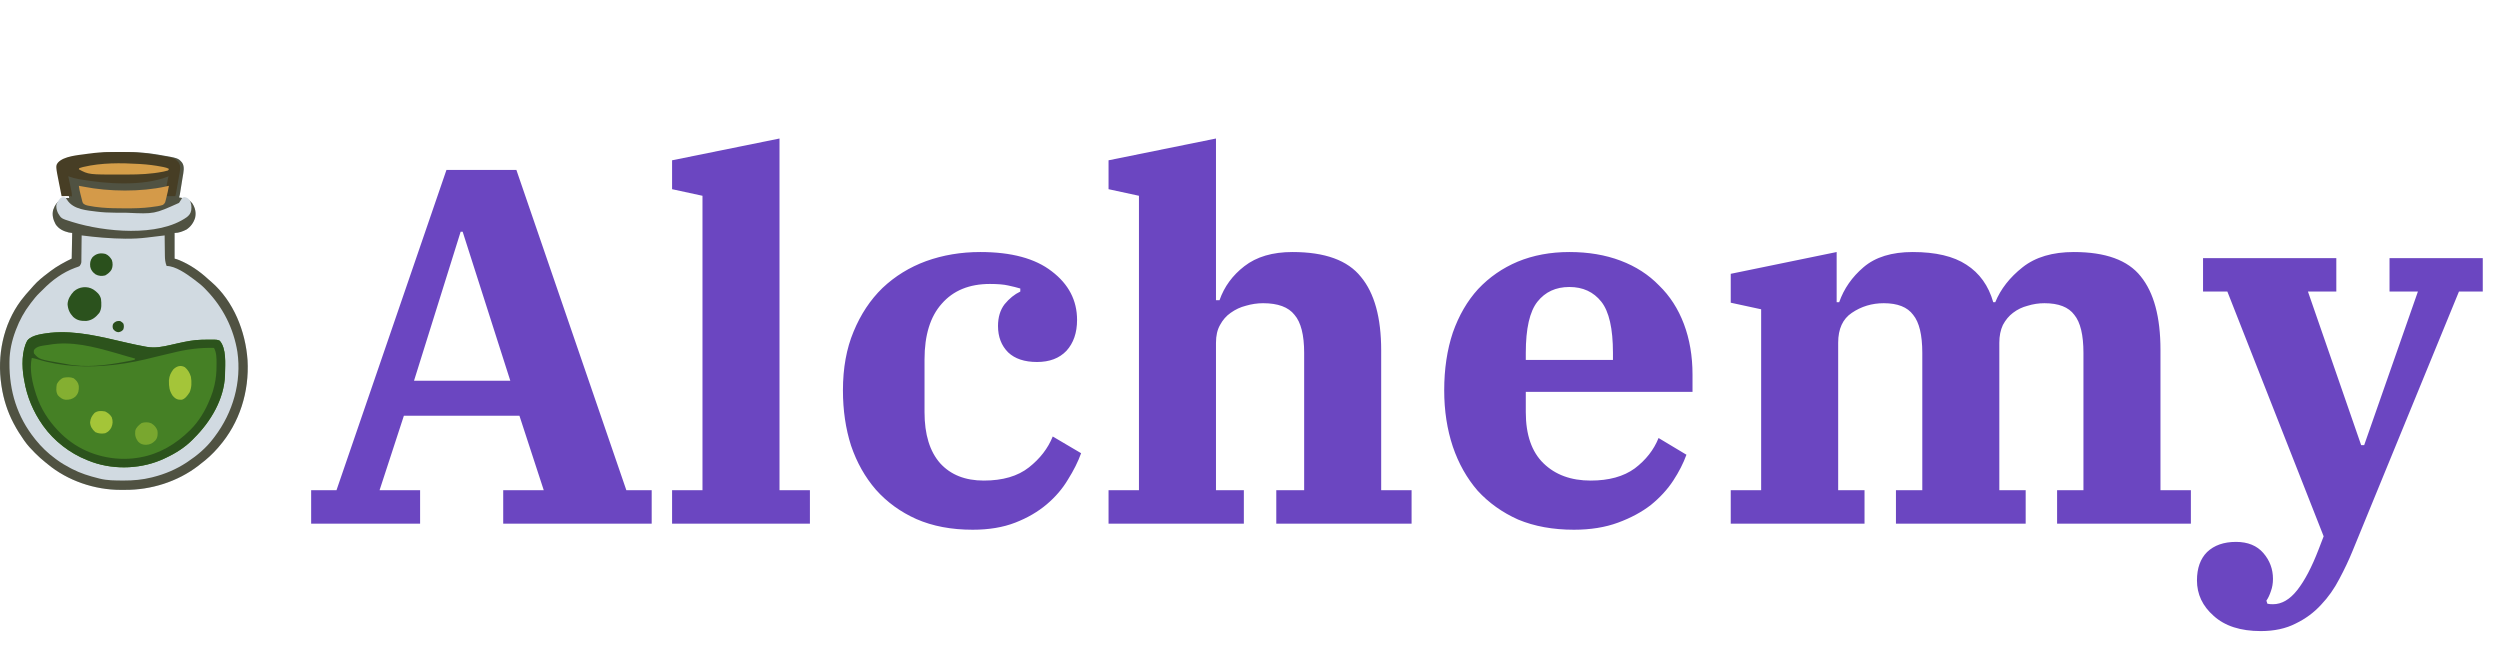
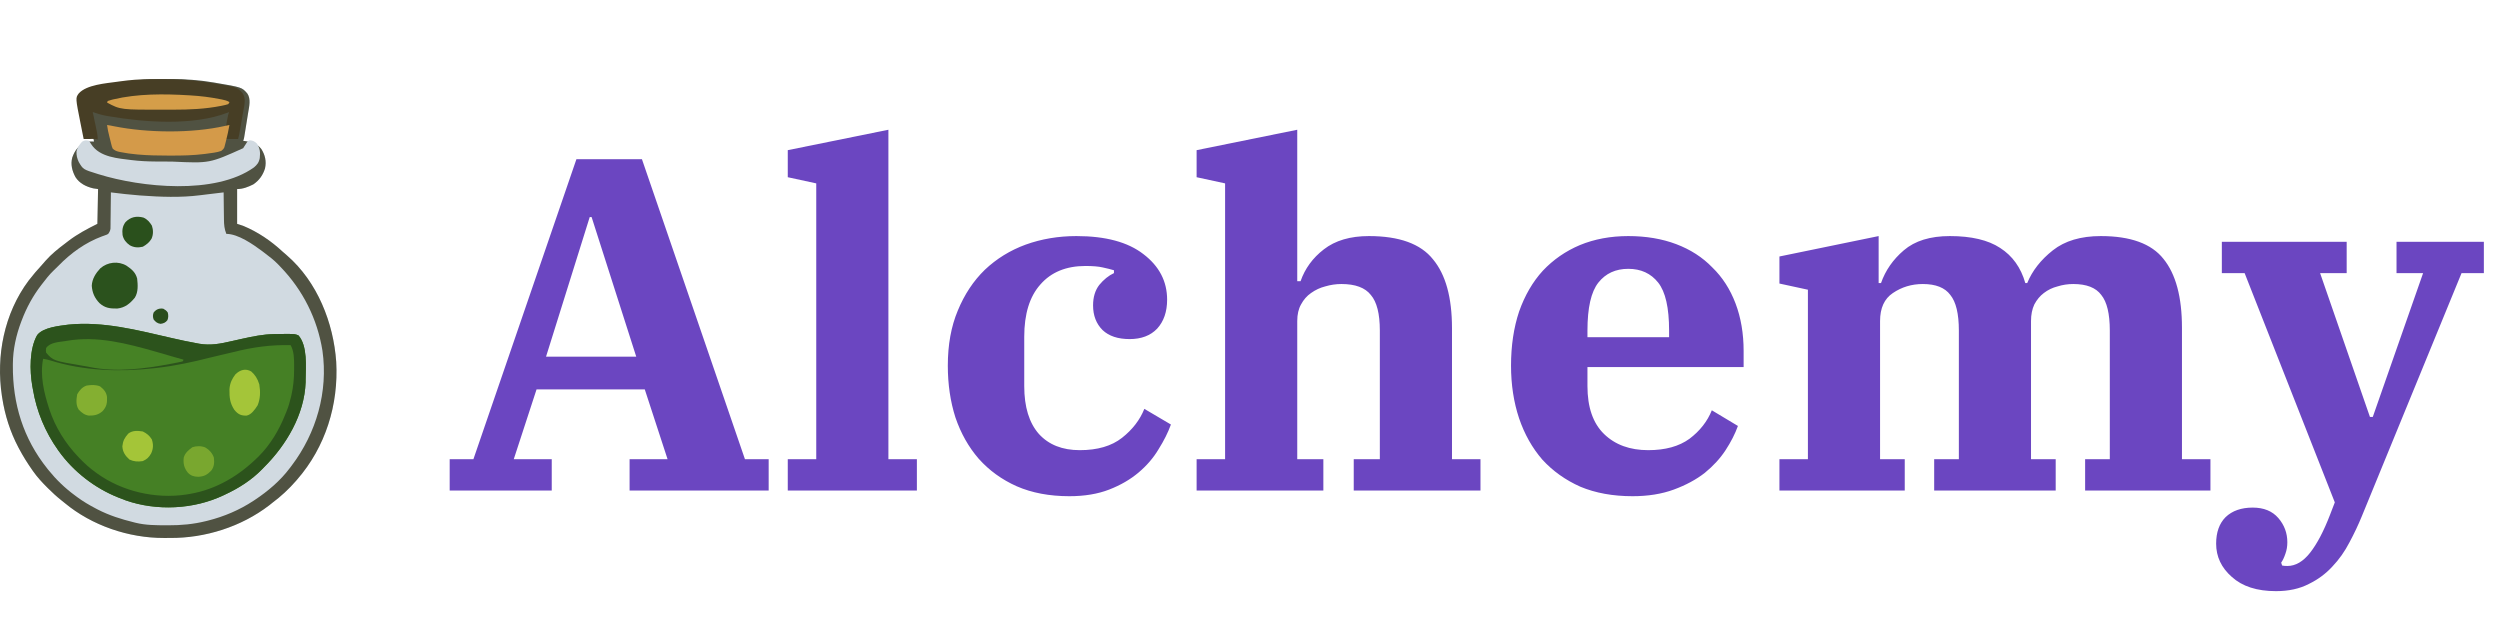
- <svg xmlns="http://www.w3.org/2000/svg" width="148" height="39" viewBox="0 0 148 39" fill="none">
-   <path d="M18.42 29.02H19.92L26.43 10.06H30.57L37.08 29.02H38.58V31H29.79V29.02H32.19L30.75 24.61H23.91L22.47 29.02H24.87V31H18.42V29.02ZM24.51 22.54H30.21L27.39 13.72H27.27L24.51 22.54ZM39.787 29.02H41.587V11.59L39.787 11.2V9.49L46.147 8.2V29.02H47.947V31H39.787V29.02ZM57.582 31.36C56.322 31.36 55.212 31.15 54.252 30.73C53.312 30.31 52.512 29.73 51.852 28.99C51.212 28.25 50.722 27.38 50.382 26.38C50.062 25.38 49.902 24.29 49.902 23.11C49.902 21.79 50.112 20.63 50.532 19.63C50.952 18.61 51.522 17.75 52.242 17.05C52.982 16.35 53.842 15.82 54.822 15.46C55.822 15.1 56.892 14.92 58.032 14.92C59.872 14.92 61.282 15.3 62.262 16.06C63.262 16.82 63.762 17.78 63.762 18.94C63.762 19.7 63.552 20.31 63.132 20.77C62.712 21.21 62.132 21.43 61.392 21.43C60.652 21.43 60.082 21.24 59.682 20.86C59.282 20.46 59.082 19.94 59.082 19.3C59.082 18.78 59.212 18.35 59.472 18.01C59.752 17.67 60.062 17.42 60.402 17.26V17.08C60.202 17.02 59.962 16.96 59.682 16.9C59.422 16.84 59.062 16.81 58.602 16.81C57.382 16.81 56.432 17.2 55.752 17.98C55.072 18.74 54.732 19.84 54.732 21.28V24.4C54.732 25.72 55.042 26.73 55.662 27.43C56.282 28.11 57.142 28.45 58.242 28.45C59.362 28.45 60.252 28.19 60.912 27.67C61.572 27.15 62.042 26.54 62.322 25.84L64.002 26.83C63.822 27.33 63.562 27.85 63.222 28.39C62.902 28.93 62.482 29.42 61.962 29.86C61.442 30.3 60.822 30.66 60.102 30.94C59.382 31.22 58.542 31.36 57.582 31.36ZM65.626 29.02H67.426V11.59L65.626 11.2V9.49L71.986 8.2V17.77H72.196C72.476 16.97 72.966 16.3 73.666 15.76C74.386 15.2 75.336 14.92 76.516 14.92C78.436 14.92 79.786 15.41 80.566 16.39C81.366 17.35 81.766 18.8 81.766 20.74V29.02H83.566V31H75.556V29.02H77.206V20.89C77.206 19.83 77.016 19.08 76.636 18.64C76.276 18.18 75.656 17.95 74.776 17.95C74.436 17.95 74.096 18 73.756 18.1C73.436 18.18 73.136 18.32 72.856 18.52C72.596 18.7 72.386 18.94 72.226 19.24C72.066 19.52 71.986 19.87 71.986 20.29V29.02H73.636V31H65.626V29.02ZM93.177 31.36C91.937 31.36 90.837 31.16 89.877 30.76C88.937 30.34 88.137 29.77 87.477 29.05C86.837 28.31 86.347 27.44 86.007 26.44C85.667 25.42 85.497 24.31 85.497 23.11C85.497 21.85 85.667 20.71 86.007 19.69C86.367 18.67 86.867 17.81 87.507 17.11C88.167 16.41 88.947 15.87 89.847 15.49C90.767 15.11 91.787 14.92 92.907 14.92C94.027 14.92 95.037 15.09 95.937 15.43C96.837 15.77 97.597 16.26 98.217 16.9C98.857 17.52 99.347 18.28 99.687 19.18C100.027 20.08 100.197 21.08 100.197 22.18V23.2H90.327V24.4C90.327 25.74 90.677 26.75 91.377 27.43C92.077 28.11 93.007 28.45 94.167 28.45C95.247 28.45 96.117 28.21 96.777 27.73C97.437 27.23 97.907 26.63 98.187 25.93L99.837 26.92C99.657 27.42 99.397 27.93 99.057 28.45C98.717 28.97 98.277 29.45 97.737 29.89C97.197 30.31 96.547 30.66 95.787 30.94C95.027 31.22 94.157 31.36 93.177 31.36ZM90.327 21.31H95.487V20.89C95.487 19.45 95.257 18.44 94.797 17.86C94.337 17.28 93.707 16.99 92.907 16.99C92.107 16.99 91.477 17.28 91.017 17.86C90.557 18.44 90.327 19.45 90.327 20.89V21.31ZM102.46 29.02H104.26V18.31L102.46 17.92V16.21L108.73 14.92V17.89H108.88C109.16 17.09 109.64 16.4 110.32 15.82C111.02 15.22 111.99 14.92 113.23 14.92C114.59 14.92 115.65 15.17 116.41 15.67C117.19 16.17 117.72 16.91 118 17.89H118.12C118.44 17.11 118.98 16.42 119.74 15.82C120.5 15.22 121.51 14.92 122.77 14.92C124.65 14.92 125.97 15.4 126.73 16.36C127.51 17.32 127.9 18.77 127.9 20.71V29.02H129.7V31H121.78V29.02H123.34V20.89C123.34 19.83 123.16 19.08 122.8 18.64C122.46 18.18 121.87 17.95 121.03 17.95C120.69 17.95 120.36 18 120.04 18.1C119.72 18.18 119.43 18.32 119.17 18.52C118.93 18.7 118.73 18.94 118.57 19.24C118.43 19.54 118.36 19.89 118.36 20.29V29.02H119.92V31H112.24V29.02H113.8V20.89C113.8 19.83 113.62 19.08 113.26 18.64C112.92 18.18 112.34 17.95 111.52 17.95C110.82 17.95 110.19 18.14 109.63 18.52C109.09 18.88 108.82 19.47 108.82 20.29V29.02H110.38V31H102.46V29.02ZM133.84 37.36C132.64 37.36 131.71 37.06 131.05 36.46C130.39 35.88 130.06 35.18 130.06 34.36C130.06 33.64 130.26 33.08 130.66 32.68C131.08 32.28 131.65 32.08 132.37 32.08C133.07 32.08 133.61 32.3 133.99 32.74C134.37 33.18 134.56 33.69 134.56 34.27C134.56 34.53 134.52 34.77 134.44 34.99C134.36 35.23 134.27 35.42 134.17 35.56L134.23 35.74C134.31 35.76 134.42 35.77 134.56 35.77C135.08 35.77 135.56 35.49 136 34.93C136.44 34.37 136.86 33.57 137.26 32.53L137.56 31.75L131.86 17.26H130.42V15.28H138.31V17.26H136.63L139.78 26.35H139.96L143.14 17.26H141.46V15.28H146.98V17.26H145.57L139.27 32.62C139.05 33.16 138.79 33.71 138.49 34.27C138.19 34.85 137.83 35.36 137.41 35.8C136.99 36.26 136.49 36.63 135.91 36.91C135.33 37.21 134.64 37.36 133.84 37.36Z" fill="#6B46C1" />
-   <path d="M7.151 9C7.251 9.001 7.351 9 7.45 9C8.078 9 8.698 9.041 9.317 9.148C9.339 9.152 9.361 9.156 9.385 9.16C10.544 9.357 10.544 9.357 10.778 9.626C10.946 9.868 10.86 10.198 10.815 10.473C10.809 10.505 10.804 10.537 10.799 10.571C10.788 10.638 10.777 10.706 10.766 10.774C10.749 10.877 10.732 10.981 10.716 11.085C10.705 11.15 10.695 11.216 10.684 11.282C10.677 11.329 10.677 11.329 10.669 11.376C10.664 11.405 10.659 11.434 10.655 11.463C10.648 11.501 10.648 11.501 10.642 11.539C10.63 11.604 10.63 11.604 10.6 11.691C10.633 11.695 10.633 11.695 10.667 11.699C10.952 11.738 11.205 11.809 11.387 12.043C11.556 12.306 11.619 12.583 11.551 12.89C11.461 13.184 11.298 13.413 11.041 13.587C10.817 13.699 10.588 13.791 10.335 13.791C10.335 14.292 10.335 14.793 10.335 15.308C10.466 15.352 10.466 15.352 10.6 15.396C11.245 15.664 11.817 16.055 12.326 16.528C12.386 16.584 12.448 16.636 12.511 16.688C13.832 17.835 14.537 19.622 14.654 21.324C14.76 23.186 14.189 25.032 12.954 26.45C12.938 26.469 12.921 26.488 12.905 26.508C12.591 26.868 12.249 27.186 11.865 27.471C11.823 27.505 11.781 27.539 11.739 27.573C10.516 28.512 8.946 29.009 7.407 28.999C7.32 28.999 7.232 28.999 7.145 29C5.602 29.002 4.004 28.46 2.816 27.472C2.769 27.433 2.72 27.394 2.672 27.356C2.468 27.194 2.281 27.022 2.097 26.839C2.083 26.825 2.069 26.811 2.054 26.796C1.834 26.577 1.628 26.355 1.45 26.1C1.436 26.08 1.421 26.061 1.407 26.04C1.196 25.74 1.003 25.433 0.832 25.109C0.82 25.087 0.809 25.065 0.797 25.043C0.442 24.37 0.212 23.641 0.096 22.892C0.092 22.862 0.087 22.831 0.082 22.8C-0.18 21.061 0.18 19.217 1.244 17.788C1.429 17.546 1.626 17.315 1.833 17.092C1.886 17.035 1.936 16.976 1.987 16.916C2.238 16.632 2.536 16.392 2.839 16.165C2.891 16.125 2.942 16.086 2.994 16.046C3.382 15.751 3.808 15.525 4.245 15.308C4.255 14.808 4.264 14.307 4.274 13.791C4.206 13.782 4.138 13.772 4.068 13.762C3.753 13.688 3.467 13.548 3.289 13.27C3.146 13.002 3.071 12.723 3.149 12.423C3.252 12.124 3.409 11.909 3.697 11.768C3.791 11.724 3.868 11.718 3.97 11.719C3.994 11.72 4.018 11.72 4.043 11.72C4.061 11.72 4.079 11.72 4.098 11.721C4.088 11.665 4.088 11.665 4.077 11.609C4.051 11.47 4.026 11.332 4 11.193C3.989 11.133 3.978 11.074 3.967 11.014C3.753 9.854 3.753 9.854 3.892 9.65C4.224 9.252 5.03 9.194 5.512 9.119C5.541 9.115 5.57 9.11 5.6 9.105C5.697 9.091 5.795 9.078 5.893 9.066C5.913 9.064 5.933 9.061 5.954 9.058C6.353 9.009 6.749 8.999 7.151 9Z" fill="#D1DAE1" />
-   <path d="M7.469 20.282C7.848 20.369 8.227 20.452 8.61 20.52C8.636 20.524 8.662 20.529 8.689 20.534C9.188 20.618 9.619 20.531 10.105 20.419C10.229 20.39 10.353 20.363 10.477 20.335C10.508 20.328 10.538 20.321 10.569 20.314C11.013 20.217 11.471 20.122 11.927 20.114C11.957 20.113 11.986 20.113 12.017 20.112C12.122 20.11 12.227 20.109 12.333 20.108C12.384 20.108 12.384 20.108 12.436 20.107C12.853 20.107 12.853 20.107 13.008 20.171C13.412 20.633 13.329 21.539 13.322 22.098C13.322 22.135 13.321 22.172 13.321 22.209C13.271 23.623 12.479 24.952 11.5 25.925C11.477 25.949 11.455 25.972 11.432 25.997C10.964 26.477 10.4 26.835 9.792 27.116C9.774 27.125 9.756 27.133 9.738 27.142C8.441 27.756 6.833 27.834 5.479 27.36C5.389 27.328 5.299 27.293 5.21 27.258C5.19 27.25 5.17 27.242 5.15 27.234C4.131 26.828 3.201 26.107 2.563 25.217C2.551 25.2 2.54 25.183 2.527 25.166C1.97 24.381 1.593 23.478 1.435 22.527C1.426 22.474 1.416 22.42 1.406 22.366C1.293 21.701 1.277 20.766 1.618 20.159C1.881 19.815 2.588 19.754 2.99 19.7C4.501 19.548 6.01 19.946 7.469 20.282Z" fill="#458025" />
-   <path d="M7.151 9C7.251 9.001 7.351 9 7.45 9C8.078 9 8.698 9.041 9.317 9.148C9.339 9.152 9.361 9.156 9.385 9.16C10.544 9.357 10.544 9.357 10.778 9.626C10.946 9.868 10.86 10.198 10.815 10.473C10.809 10.505 10.804 10.537 10.799 10.571C10.788 10.638 10.777 10.706 10.766 10.774C10.749 10.877 10.732 10.981 10.716 11.085C10.705 11.15 10.695 11.216 10.684 11.282C10.677 11.329 10.677 11.329 10.669 11.376C10.664 11.405 10.659 11.434 10.655 11.463C10.648 11.501 10.648 11.501 10.642 11.539C10.63 11.604 10.63 11.604 10.6 11.691C10.633 11.695 10.633 11.695 10.667 11.699C10.952 11.738 11.205 11.809 11.387 12.043C11.556 12.306 11.619 12.583 11.551 12.89C11.461 13.184 11.298 13.413 11.041 13.587C10.817 13.699 10.588 13.791 10.335 13.791C10.335 14.292 10.335 14.793 10.335 15.308C10.466 15.352 10.466 15.352 10.6 15.396C11.245 15.664 11.817 16.055 12.326 16.528C12.386 16.584 12.448 16.636 12.511 16.688C13.832 17.835 14.537 19.622 14.654 21.324C14.76 23.186 14.189 25.032 12.954 26.45C12.938 26.469 12.921 26.488 12.905 26.508C12.591 26.868 12.249 27.186 11.865 27.471C11.823 27.505 11.781 27.539 11.739 27.573C10.516 28.512 8.946 29.009 7.407 28.999C7.32 28.999 7.232 28.999 7.145 29C5.602 29.002 4.004 28.46 2.816 27.472C2.769 27.433 2.72 27.394 2.672 27.356C2.468 27.194 2.281 27.022 2.097 26.839C2.083 26.825 2.069 26.811 2.054 26.796C1.834 26.577 1.628 26.355 1.45 26.1C1.436 26.08 1.421 26.061 1.407 26.04C1.196 25.74 1.003 25.433 0.832 25.109C0.82 25.087 0.809 25.065 0.797 25.043C0.442 24.37 0.212 23.641 0.096 22.892C0.092 22.862 0.087 22.831 0.082 22.8C-0.18 21.061 0.18 19.217 1.244 17.788C1.429 17.546 1.626 17.315 1.833 17.092C1.886 17.035 1.936 16.976 1.987 16.916C2.238 16.632 2.536 16.392 2.839 16.165C2.891 16.125 2.942 16.086 2.994 16.046C3.382 15.751 3.808 15.525 4.245 15.308C4.255 14.808 4.264 14.307 4.274 13.791C4.206 13.782 4.138 13.772 4.068 13.762C3.753 13.688 3.467 13.548 3.289 13.27C3.146 13.002 3.071 12.723 3.149 12.423C3.252 12.124 3.409 11.909 3.697 11.768C3.791 11.724 3.868 11.718 3.97 11.719C3.994 11.72 4.018 11.72 4.043 11.72C4.061 11.72 4.079 11.72 4.098 11.721C4.088 11.665 4.088 11.665 4.077 11.609C4.051 11.47 4.026 11.332 4 11.193C3.989 11.133 3.978 11.074 3.967 11.014C3.753 9.854 3.753 9.854 3.892 9.65C4.224 9.252 5.03 9.194 5.512 9.119C5.541 9.115 5.57 9.11 5.6 9.105C5.697 9.091 5.795 9.078 5.893 9.066C5.913 9.064 5.933 9.061 5.954 9.058C6.353 9.009 6.749 8.999 7.151 9ZM4.833 13.937C4.833 13.958 4.833 13.978 4.833 13.999C4.831 14.193 4.829 14.387 4.826 14.58C4.825 14.68 4.824 14.779 4.823 14.879C4.822 14.993 4.821 15.107 4.819 15.222C4.819 15.258 4.819 15.293 4.818 15.33C4.817 15.38 4.817 15.38 4.817 15.431C4.816 15.475 4.816 15.475 4.816 15.519C4.802 15.614 4.771 15.669 4.716 15.746C4.66 15.779 4.66 15.779 4.597 15.801C4.573 15.809 4.55 15.818 4.526 15.827C4.5 15.835 4.475 15.844 4.449 15.853C3.712 16.128 3.083 16.586 2.538 17.146C2.391 17.292 2.391 17.292 2.341 17.338C2.15 17.52 1.992 17.724 1.832 17.933C1.814 17.957 1.814 17.957 1.795 17.982C1.437 18.447 1.156 18.961 0.95 19.508C0.936 19.544 0.936 19.544 0.922 19.58C0.703 20.16 0.565 20.785 0.561 21.405C0.561 21.43 0.561 21.454 0.56 21.479C0.549 23.148 1.01 24.665 2.068 25.984C2.087 26.008 2.087 26.008 2.107 26.033C2.447 26.456 2.835 26.831 3.274 27.151C3.307 27.175 3.341 27.201 3.375 27.226C3.623 27.409 3.884 27.561 4.157 27.705C4.191 27.723 4.224 27.741 4.259 27.759C4.76 28.017 5.287 28.183 5.834 28.317C5.86 28.324 5.886 28.331 5.913 28.337C6.353 28.446 6.798 28.445 7.25 28.447C7.294 28.447 7.294 28.447 7.34 28.447C7.893 28.449 8.434 28.4 8.971 28.266C9.017 28.255 9.017 28.255 9.063 28.243C9.771 28.065 10.433 27.783 11.041 27.384C11.063 27.37 11.084 27.356 11.106 27.341C11.677 26.963 12.219 26.504 12.63 25.955C12.656 25.921 12.682 25.887 12.708 25.853C13.793 24.421 14.307 22.62 14.055 20.838C13.834 19.456 13.203 18.197 12.229 17.188C12.193 17.15 12.158 17.113 12.122 17.075C11.936 16.883 11.726 16.723 11.512 16.562C11.485 16.542 11.458 16.521 11.429 16.5C11.033 16.205 10.381 15.746 9.865 15.746C9.78 15.532 9.763 15.348 9.761 15.12C9.76 15.069 9.76 15.069 9.76 15.017C9.758 14.909 9.757 14.802 9.756 14.694C9.755 14.621 9.754 14.547 9.753 14.474C9.751 14.295 9.749 14.116 9.747 13.937C9.613 13.953 9.479 13.97 9.345 13.986C9.3 13.991 9.254 13.996 9.209 14.002C9.143 14.01 9.077 14.018 9.011 14.026C8.981 14.029 8.981 14.029 8.951 14.033C8.832 14.047 8.832 14.047 8.714 14.062C7.873 14.169 6.993 14.136 6.15 14.074C6.126 14.072 6.102 14.071 6.078 14.069C5.661 14.038 5.247 13.989 4.833 13.937Z" fill="#505242" />
-   <path d="M7.469 20.282C7.848 20.369 8.227 20.452 8.61 20.52C8.636 20.524 8.662 20.529 8.689 20.534C9.188 20.618 9.619 20.531 10.105 20.419C10.229 20.39 10.353 20.363 10.477 20.335C10.508 20.328 10.538 20.321 10.569 20.314C11.013 20.217 11.471 20.122 11.927 20.114C11.957 20.113 11.986 20.113 12.017 20.112C12.122 20.11 12.227 20.109 12.333 20.108C12.384 20.108 12.384 20.108 12.436 20.107C12.853 20.107 12.853 20.107 13.008 20.171C13.412 20.633 13.329 21.539 13.322 22.098C13.322 22.135 13.321 22.172 13.321 22.209C13.271 23.623 12.479 24.952 11.5 25.925C11.477 25.949 11.455 25.972 11.432 25.997C10.964 26.477 10.4 26.835 9.792 27.116C9.774 27.125 9.756 27.133 9.738 27.142C8.441 27.756 6.833 27.834 5.479 27.36C5.389 27.328 5.299 27.293 5.21 27.258C5.19 27.25 5.17 27.242 5.15 27.234C4.131 26.828 3.201 26.107 2.563 25.217C2.551 25.2 2.54 25.183 2.527 25.166C1.97 24.381 1.593 23.478 1.435 22.527C1.426 22.474 1.416 22.42 1.406 22.366C1.293 21.701 1.277 20.766 1.618 20.159C1.881 19.815 2.588 19.754 2.99 19.7C4.501 19.548 6.01 19.946 7.469 20.282ZM10.182 20.895C10.019 20.937 9.855 20.974 9.691 21.01C9.514 21.05 9.338 21.091 9.163 21.137C8.396 21.333 7.619 21.5 6.833 21.588C6.796 21.592 6.76 21.596 6.722 21.601C5.22 21.77 3.655 21.718 2.205 21.265C2.097 21.232 1.992 21.207 1.88 21.191C1.734 21.896 1.916 22.675 2.136 23.346C2.143 23.365 2.149 23.385 2.156 23.405C2.411 24.178 2.856 24.884 3.417 25.472C3.432 25.487 3.446 25.502 3.461 25.518C3.687 25.753 3.919 25.964 4.186 26.152C4.201 26.163 4.217 26.175 4.233 26.187C5.325 26.974 6.78 27.307 8.113 27.107C8.151 27.101 8.189 27.094 8.227 27.088C8.259 27.082 8.259 27.082 8.291 27.077C9.435 26.879 10.428 26.28 11.244 25.472C11.259 25.457 11.274 25.443 11.289 25.427C11.781 24.934 12.16 24.298 12.418 23.654C12.439 23.601 12.462 23.547 12.484 23.494C12.572 23.278 12.636 23.061 12.688 22.834C12.697 22.797 12.697 22.797 12.706 22.76C12.784 22.4 12.819 22.045 12.818 21.678C12.818 21.616 12.819 21.555 12.82 21.494C12.821 21.199 12.817 20.858 12.667 20.596C11.807 20.574 11.015 20.684 10.182 20.895Z" fill="#2C531C" />
-   <path d="M6.808 9C6.911 9.001 7.014 9 7.118 9C7.768 9 8.41 9.039 9.05 9.142C9.074 9.146 9.097 9.15 9.121 9.153C10.321 9.343 10.321 9.343 10.564 9.601C10.738 9.832 10.649 10.149 10.601 10.412C10.596 10.443 10.591 10.474 10.585 10.506C10.568 10.604 10.551 10.701 10.534 10.799C10.522 10.865 10.511 10.932 10.499 10.998C10.478 11.119 10.457 11.239 10.436 11.36C10.431 11.384 10.427 11.409 10.423 11.433C10.411 11.493 10.395 11.552 10.379 11.611C10.188 11.611 9.997 11.611 9.801 11.611C9.791 11.629 9.78 11.648 9.77 11.667C9.787 11.411 9.828 11.162 9.877 10.909C9.884 10.872 9.891 10.835 9.898 10.799C9.948 10.531 9.948 10.531 9.983 10.435C9.962 10.444 9.941 10.453 9.919 10.462C8.42 11.041 6.302 10.887 4.743 10.619C4.711 10.613 4.68 10.608 4.647 10.602C4.437 10.564 4.241 10.507 4.042 10.435C4.049 10.466 4.055 10.496 4.062 10.527C4.086 10.641 4.11 10.755 4.134 10.868C4.144 10.918 4.154 10.966 4.165 11.016C4.18 11.086 4.194 11.157 4.209 11.228C4.214 11.25 4.218 11.271 4.223 11.294C4.247 11.411 4.261 11.519 4.256 11.639C4.236 11.629 4.215 11.62 4.195 11.611C4.153 11.608 4.111 11.608 4.069 11.608C4.044 11.608 4.02 11.608 3.994 11.608C3.969 11.608 3.943 11.609 3.917 11.609C3.878 11.609 3.878 11.609 3.838 11.609C3.774 11.61 3.71 11.61 3.646 11.611C3.613 11.442 3.579 11.273 3.546 11.104C3.534 11.047 3.523 10.99 3.511 10.933C3.289 9.82 3.289 9.82 3.433 9.623C3.777 9.242 4.612 9.186 5.111 9.114C5.141 9.11 5.171 9.106 5.202 9.101C5.303 9.088 5.404 9.075 5.505 9.064C5.526 9.061 5.547 9.059 5.569 9.056C5.982 9.009 6.392 8.999 6.808 9Z" fill="#473E25" />
-   <path d="M4.667 11C4.772 11.014 4.873 11.034 4.976 11.056C6.437 11.347 8.358 11.368 9.809 11.04C9.872 11.026 9.936 11.013 10 11C9.959 11.235 9.908 11.469 9.848 11.702C9.841 11.729 9.834 11.757 9.828 11.784C9.818 11.823 9.808 11.862 9.797 11.901C9.792 11.924 9.786 11.947 9.78 11.97C9.751 12.039 9.712 12.078 9.644 12.13C9.45 12.2 9.215 12.222 9.003 12.251C8.981 12.255 8.959 12.258 8.936 12.261C8.436 12.326 7.929 12.335 7.422 12.333C7.393 12.333 7.364 12.333 7.334 12.333C6.899 12.332 6.466 12.327 6.034 12.289C6.011 12.287 5.987 12.284 5.963 12.282C5.724 12.261 5.49 12.229 5.258 12.182C5.23 12.177 5.23 12.177 5.2 12.171C5.07 12.143 4.998 12.107 4.913 12.031C4.882 11.97 4.867 11.909 4.853 11.846C4.848 11.828 4.843 11.81 4.839 11.792C4.824 11.735 4.81 11.678 4.797 11.621C4.787 11.583 4.777 11.545 4.767 11.507C4.725 11.338 4.687 11.171 4.667 11Z" fill="#D49A49" />
-   <path d="M3.869 11.686C3.922 11.751 3.922 11.751 3.975 11.836C4.346 12.419 5.178 12.454 5.726 12.528C6.076 12.572 6.425 12.589 6.777 12.591C6.812 12.591 6.812 12.591 6.848 12.592C6.972 12.592 7.096 12.593 7.22 12.594C7.32 12.594 7.42 12.595 7.52 12.596C9.135 12.67 9.135 12.67 10.599 12.011C10.638 11.953 10.676 11.894 10.713 11.833C10.802 11.691 10.802 11.691 10.895 11.667C11.028 11.678 11.099 11.714 11.205 11.818C11.331 12.031 11.35 12.181 11.322 12.442C11.284 12.646 11.202 12.735 11.071 12.847C9.375 14.061 6.144 13.717 4.318 13.152C4.285 13.142 4.285 13.142 4.252 13.132C3.624 12.937 3.624 12.937 3.432 12.612C3.361 12.456 3.326 12.323 3.335 12.142C3.376 11.968 3.475 11.845 3.581 11.726C3.686 11.659 3.752 11.664 3.869 11.686Z" fill="#D1DAE1" />
-   <path d="M6.824 20.89C6.861 20.901 6.861 20.901 6.898 20.911C7.117 20.974 7.336 21.038 7.554 21.103C7.703 21.146 7.851 21.187 8 21.228C7.991 21.251 7.982 21.273 7.972 21.296C7.893 21.32 7.893 21.32 7.785 21.342C7.756 21.348 7.756 21.348 7.726 21.354C7.66 21.368 7.594 21.38 7.528 21.393C7.493 21.4 7.493 21.4 7.458 21.406C6.302 21.627 5.07 21.787 3.908 21.548C3.821 21.531 3.735 21.516 3.649 21.502C2.323 21.276 2.323 21.276 2.01 20.924C1.996 20.821 1.996 20.821 2.01 20.722C2.187 20.462 2.59 20.462 2.85 20.418C2.881 20.412 2.881 20.412 2.912 20.407C4.245 20.179 5.533 20.523 6.824 20.89Z" fill="#468225" />
-   <path d="M8.232 9.706C8.266 9.708 8.266 9.708 8.302 9.71C8.736 9.736 9.164 9.788 9.588 9.872C9.612 9.877 9.637 9.882 9.662 9.886C9.789 9.911 9.892 9.937 10 10C9.987 10.042 9.987 10.042 9.944 10.092C9.864 10.117 9.79 10.136 9.707 10.152C9.683 10.157 9.659 10.162 9.635 10.167C8.951 10.302 8.257 10.332 7.556 10.332C7.447 10.332 7.337 10.332 7.227 10.333C5.253 10.337 5.253 10.337 4.667 10.023C4.676 10 4.685 9.977 4.695 9.953C4.757 9.93 4.815 9.913 4.881 9.897C4.901 9.892 4.921 9.887 4.941 9.882C5.999 9.632 7.144 9.64 8.232 9.706Z" fill="#D59E49" />
-   <path d="M5.518 17.133C5.741 17.287 5.906 17.424 5.978 17.691C6.008 17.971 6.031 18.275 5.879 18.524C5.665 18.784 5.452 18.963 5.109 19C4.788 19.003 4.576 18.978 4.333 18.761C4.124 18.543 4.019 18.307 4 18.005C4.014 17.709 4.173 17.459 4.371 17.248C4.687 16.971 5.153 16.916 5.518 17.133Z" fill="#2B521D" />
-   <path d="M8.951 25.057C9.125 25.156 9.261 25.311 9.322 25.498C9.347 25.706 9.34 25.896 9.205 26.067C9.036 26.244 8.889 26.322 8.639 26.333C8.454 26.329 8.321 26.289 8.191 26.157C8.024 25.952 7.979 25.756 8.008 25.498C8.063 25.295 8.22 25.163 8.388 25.042C8.564 24.985 8.78 24.982 8.951 25.057Z" fill="#79A72F" />
-   <path d="M6.249 15.034C6.422 15.108 6.526 15.233 6.621 15.389C6.684 15.573 6.686 15.782 6.603 15.96C6.512 16.114 6.381 16.217 6.225 16.306C6.02 16.353 5.843 16.344 5.657 16.242C5.496 16.129 5.381 15.987 5.342 15.795C5.318 15.581 5.338 15.41 5.47 15.233C5.688 15.009 5.943 14.956 6.249 15.034Z" fill="#2A501C" />
-   <path d="M10.947 21.74C11.111 21.882 11.224 22.049 11.302 22.305C11.354 22.627 11.348 22.932 11.228 23.219C11.096 23.427 10.949 23.623 10.752 23.666C10.526 23.674 10.382 23.626 10.21 23.41C10.027 23.124 9.996 22.902 10 22.518C10.024 22.228 10.118 22.061 10.261 21.867C10.47 21.665 10.704 21.603 10.947 21.74Z" fill="#A4C539" />
-   <path d="M6.224 24.358C6.399 24.444 6.514 24.538 6.616 24.702C6.69 24.92 6.684 25.103 6.589 25.313C6.495 25.48 6.405 25.57 6.224 25.649C6.007 25.682 5.841 25.673 5.641 25.582C5.457 25.413 5.345 25.253 5.333 25.001C5.361 24.758 5.431 24.632 5.592 24.449C5.779 24.306 6 24.322 6.224 24.358Z" fill="#A4C538" />
-   <path d="M4.361 22.392C4.528 22.525 4.632 22.64 4.665 22.851C4.675 23.111 4.653 23.279 4.464 23.479C4.281 23.633 4.116 23.669 3.872 23.666C3.682 23.642 3.555 23.533 3.429 23.403C3.3 23.201 3.326 22.962 3.366 22.736C3.463 22.568 3.582 22.421 3.777 22.357C3.987 22.326 4.165 22.316 4.361 22.392Z" fill="#84AF31" />
-   <path d="M7.117 19.006C7.199 19.052 7.255 19.091 7.311 19.17C7.343 19.29 7.342 19.391 7.298 19.506C7.213 19.615 7.128 19.649 6.998 19.667C6.861 19.648 6.785 19.588 6.696 19.478C6.657 19.37 6.657 19.284 6.695 19.175C6.811 19.029 6.94 18.981 7.117 19.006Z" fill="#294D1C" />
+ <svg xmlns="http://www.w3.org/2000/svg" width="158" height="39" viewBox="0 0 158 39" fill="none">
+   <path d="M28.42 29.02H29.92L36.43 10.06H40.57L47.08 29.02H48.58V31H39.79V29.02H42.19L40.75 24.61H33.91L32.47 29.02H34.87V31H28.42V29.02ZM34.51 22.54H40.21L37.39 13.72H37.27L34.51 22.54ZM49.787 29.02H51.587V11.59L49.787 11.2V9.49L56.147 8.2V29.02H57.947V31H49.787V29.02ZM67.582 31.36C66.322 31.36 65.212 31.15 64.252 30.73C63.312 30.31 62.512 29.73 61.852 28.99C61.212 28.25 60.722 27.38 60.382 26.38C60.062 25.38 59.902 24.29 59.902 23.11C59.902 21.79 60.112 20.63 60.532 19.63C60.952 18.61 61.522 17.75 62.242 17.05C62.982 16.35 63.842 15.82 64.822 15.46C65.822 15.1 66.892 14.92 68.032 14.92C69.872 14.92 71.282 15.3 72.262 16.06C73.262 16.82 73.762 17.78 73.762 18.94C73.762 19.7 73.552 20.31 73.132 20.77C72.712 21.21 72.132 21.43 71.392 21.43C70.652 21.43 70.082 21.24 69.682 20.86C69.282 20.46 69.082 19.94 69.082 19.3C69.082 18.78 69.212 18.35 69.472 18.01C69.752 17.67 70.062 17.42 70.402 17.26V17.08C70.202 17.02 69.962 16.96 69.682 16.9C69.422 16.84 69.062 16.81 68.602 16.81C67.382 16.81 66.432 17.2 65.752 17.98C65.072 18.74 64.732 19.84 64.732 21.28V24.4C64.732 25.72 65.042 26.73 65.662 27.43C66.282 28.11 67.142 28.45 68.242 28.45C69.362 28.45 70.252 28.19 70.912 27.67C71.572 27.15 72.042 26.54 72.322 25.84L74.002 26.83C73.822 27.33 73.562 27.85 73.222 28.39C72.902 28.93 72.482 29.42 71.962 29.86C71.442 30.3 70.822 30.66 70.102 30.94C69.382 31.22 68.542 31.36 67.582 31.36ZM75.626 29.02H77.426V11.59L75.626 11.2V9.49L81.986 8.2V17.77H82.196C82.476 16.97 82.966 16.3 83.666 15.76C84.386 15.2 85.336 14.92 86.516 14.92C88.436 14.92 89.786 15.41 90.566 16.39C91.366 17.35 91.766 18.8 91.766 20.74V29.02H93.566V31H85.556V29.02H87.206V20.89C87.206 19.83 87.016 19.08 86.636 18.64C86.276 18.18 85.656 17.95 84.776 17.95C84.436 17.95 84.096 18 83.756 18.1C83.436 18.18 83.136 18.32 82.856 18.52C82.596 18.7 82.386 18.94 82.226 19.24C82.066 19.52 81.986 19.87 81.986 20.29V29.02H83.636V31H75.626V29.02ZM103.177 31.36C101.937 31.36 100.837 31.16 99.877 30.76C98.937 30.34 98.137 29.77 97.477 29.05C96.837 28.31 96.347 27.44 96.007 26.44C95.667 25.42 95.497 24.31 95.497 23.11C95.497 21.85 95.667 20.71 96.007 19.69C96.367 18.67 96.867 17.81 97.507 17.11C98.167 16.41 98.947 15.87 99.847 15.49C100.767 15.11 101.787 14.92 102.907 14.92C104.027 14.92 105.037 15.09 105.937 15.43C106.837 15.77 107.597 16.26 108.217 16.9C108.857 17.52 109.347 18.28 109.687 19.18C110.027 20.08 110.197 21.08 110.197 22.18V23.2H100.327V24.4C100.327 25.74 100.677 26.75 101.377 27.43C102.077 28.11 103.007 28.45 104.167 28.45C105.247 28.45 106.117 28.21 106.777 27.73C107.437 27.23 107.907 26.63 108.187 25.93L109.837 26.92C109.657 27.42 109.397 27.93 109.057 28.45C108.717 28.97 108.277 29.45 107.737 29.89C107.197 30.31 106.547 30.66 105.787 30.94C105.027 31.22 104.157 31.36 103.177 31.36ZM100.327 21.31H105.487V20.89C105.487 19.45 105.257 18.44 104.797 17.86C104.337 17.28 103.707 16.99 102.907 16.99C102.107 16.99 101.477 17.28 101.017 17.86C100.557 18.44 100.327 19.45 100.327 20.89V21.31ZM112.46 29.02H114.26V18.31L112.46 17.92V16.21L118.73 14.92V17.89H118.88C119.16 17.09 119.64 16.4 120.32 15.82C121.02 15.22 121.99 14.92 123.23 14.92C124.59 14.92 125.65 15.17 126.41 15.67C127.19 16.17 127.72 16.91 128 17.89H128.12C128.44 17.11 128.98 16.42 129.74 15.82C130.5 15.22 131.51 14.92 132.77 14.92C134.65 14.92 135.97 15.4 136.73 16.36C137.51 17.32 137.9 18.77 137.9 20.71V29.02H139.7V31H131.78V29.02H133.34V20.89C133.34 19.83 133.16 19.08 132.8 18.64C132.46 18.18 131.87 17.95 131.03 17.95C130.69 17.95 130.36 18 130.04 18.1C129.72 18.18 129.43 18.32 129.17 18.52C128.93 18.7 128.73 18.94 128.57 19.24C128.43 19.54 128.36 19.89 128.36 20.29V29.02H129.92V31H122.24V29.02H123.8V20.89C123.8 19.83 123.62 19.08 123.26 18.64C122.92 18.18 122.34 17.95 121.52 17.95C120.82 17.95 120.19 18.14 119.63 18.52C119.09 18.88 118.82 19.47 118.82 20.29V29.02H120.38V31H112.46V29.02ZM143.84 37.36C142.64 37.36 141.71 37.06 141.05 36.46C140.39 35.88 140.06 35.18 140.06 34.36C140.06 33.64 140.26 33.08 140.66 32.68C141.08 32.28 141.65 32.08 142.37 32.08C143.07 32.08 143.61 32.3 143.99 32.74C144.37 33.18 144.56 33.69 144.56 34.27C144.56 34.53 144.52 34.77 144.44 34.99C144.36 35.23 144.27 35.42 144.17 35.56L144.23 35.74C144.31 35.76 144.42 35.77 144.56 35.77C145.08 35.77 145.56 35.49 146 34.93C146.44 34.37 146.86 33.57 147.26 32.53L147.56 31.75L141.86 17.26H140.42V15.28H148.31V17.26H146.63L149.78 26.35H149.96L153.14 17.26H151.46V15.28H156.98V17.26H155.57L149.27 32.62C149.05 33.16 148.79 33.71 148.49 34.27C148.19 34.85 147.83 35.36 147.41 35.8C146.99 36.26 146.49 36.63 145.91 36.91C145.33 37.21 144.64 37.36 143.84 37.36Z" fill="#6B46C1" />
+   <path d="M10.369 5.001C10.514 5.001 10.658 5.001 10.803 5C11.713 4.999 12.612 5.059 13.509 5.215C13.542 5.221 13.574 5.226 13.608 5.232C15.288 5.518 15.288 5.518 15.629 5.908C15.872 6.258 15.747 6.738 15.681 7.136C15.674 7.183 15.666 7.229 15.658 7.278C15.643 7.376 15.627 7.474 15.611 7.572C15.586 7.722 15.562 7.872 15.538 8.023C15.523 8.118 15.507 8.214 15.492 8.309C15.481 8.377 15.481 8.377 15.47 8.445C15.463 8.487 15.456 8.529 15.449 8.571C15.44 8.626 15.44 8.626 15.431 8.682C15.413 8.776 15.413 8.776 15.37 8.903C15.418 8.908 15.418 8.908 15.467 8.914C15.88 8.97 16.248 9.073 16.512 9.412C16.756 9.794 16.848 10.195 16.749 10.641C16.618 11.066 16.383 11.399 16.01 11.652C15.685 11.814 15.352 11.948 14.986 11.948C14.986 12.674 14.986 13.399 14.986 14.147C15.176 14.21 15.176 14.21 15.37 14.274C16.305 14.662 17.135 15.229 17.873 15.915C17.96 15.996 18.049 16.072 18.141 16.148C20.056 17.811 21.078 20.401 21.249 22.87C21.402 25.569 20.574 28.246 18.783 30.303C18.76 30.33 18.736 30.358 18.712 30.386C18.257 30.908 17.762 31.37 17.205 31.783C17.143 31.833 17.082 31.882 17.021 31.931C15.248 33.292 12.972 34.013 10.74 33.999C10.613 33.998 10.487 33.999 10.36 34C8.123 34.002 5.806 33.217 4.084 31.785C4.014 31.728 3.945 31.671 3.874 31.616C3.579 31.382 3.307 31.132 3.041 30.866C3.02 30.846 3 30.825 2.979 30.804C2.66 30.486 2.361 30.164 2.102 29.796C2.082 29.767 2.061 29.738 2.04 29.708C1.734 29.273 1.454 28.827 1.206 28.358C1.189 28.326 1.173 28.295 1.155 28.262C0.641 27.287 0.308 26.23 0.14 25.143C0.133 25.099 0.126 25.056 0.119 25.011C-0.261 22.488 0.261 19.814 1.803 17.742C2.072 17.392 2.358 17.057 2.658 16.733C2.735 16.65 2.808 16.565 2.881 16.478C3.244 16.066 3.677 15.718 4.117 15.389C4.192 15.332 4.266 15.274 4.341 15.216C4.904 14.789 5.522 14.461 6.155 14.147C6.169 13.421 6.183 12.695 6.198 11.948C6.099 11.934 6.001 11.92 5.899 11.905C5.441 11.798 5.028 11.594 4.769 11.192C4.561 10.803 4.452 10.398 4.566 9.963C4.716 9.53 4.943 9.219 5.36 9.014C5.497 8.95 5.608 8.942 5.757 8.943C5.791 8.943 5.826 8.944 5.862 8.944C5.888 8.944 5.915 8.945 5.942 8.945C5.927 8.865 5.927 8.865 5.912 8.783C5.875 8.582 5.838 8.381 5.801 8.18C5.785 8.094 5.769 8.007 5.753 7.92C5.442 6.238 5.442 6.238 5.643 5.942C6.125 5.365 7.294 5.281 7.992 5.173C8.034 5.166 8.077 5.16 8.12 5.153C8.261 5.132 8.403 5.114 8.544 5.096C8.574 5.092 8.603 5.089 8.634 5.085C9.212 5.013 9.786 4.998 10.369 5.001Z" fill="#D1DAE1" />
+   <path d="M10.83 21.359C11.379 21.485 11.929 21.605 12.484 21.703C12.522 21.71 12.56 21.718 12.599 21.725C13.323 21.847 13.948 21.72 14.653 21.557C14.833 21.516 15.012 21.476 15.192 21.436C15.236 21.426 15.28 21.416 15.326 21.406C15.969 21.264 16.633 21.127 17.294 21.115C17.337 21.114 17.38 21.113 17.424 21.113C17.577 21.11 17.73 21.108 17.882 21.107C17.956 21.107 17.956 21.107 18.032 21.106C18.637 21.105 18.637 21.105 18.863 21.197C19.448 21.867 19.326 23.181 19.316 23.992C19.316 24.046 19.316 24.099 19.316 24.154C19.243 26.203 18.095 28.13 16.675 29.542C16.642 29.576 16.61 29.61 16.576 29.645C15.898 30.342 15.08 30.861 14.199 31.268C14.173 31.281 14.147 31.293 14.12 31.306C12.24 32.196 9.908 32.309 7.944 31.623C7.814 31.575 7.684 31.525 7.555 31.474C7.526 31.462 7.497 31.451 7.468 31.439C5.991 30.851 4.642 29.805 3.717 28.514C3.7 28.49 3.683 28.466 3.665 28.441C2.856 27.302 2.311 25.993 2.081 24.615C2.068 24.537 2.053 24.459 2.038 24.381C1.875 23.416 1.852 22.061 2.346 21.181C2.728 20.682 3.753 20.593 4.335 20.515C6.527 20.294 8.714 20.872 10.83 21.359Z" fill="#458025" />
+   <path d="M10.369 5.001C10.514 5.001 10.658 5.001 10.803 5C11.713 4.999 12.612 5.059 13.509 5.215C13.542 5.221 13.574 5.226 13.608 5.232C15.288 5.518 15.288 5.518 15.629 5.908C15.872 6.258 15.747 6.738 15.681 7.136C15.674 7.183 15.666 7.229 15.658 7.278C15.643 7.376 15.627 7.474 15.611 7.572C15.586 7.722 15.562 7.872 15.538 8.023C15.523 8.118 15.507 8.214 15.492 8.309C15.481 8.377 15.481 8.377 15.47 8.445C15.463 8.487 15.456 8.529 15.449 8.571C15.44 8.626 15.44 8.626 15.431 8.682C15.413 8.776 15.413 8.776 15.37 8.903C15.418 8.908 15.418 8.908 15.467 8.914C15.88 8.97 16.248 9.073 16.512 9.412C16.756 9.794 16.848 10.195 16.749 10.641C16.618 11.066 16.383 11.399 16.01 11.652C15.685 11.814 15.352 11.948 14.986 11.948C14.986 12.674 14.986 13.399 14.986 14.147C15.176 14.21 15.176 14.21 15.37 14.274C16.305 14.662 17.135 15.229 17.873 15.915C17.96 15.996 18.049 16.072 18.141 16.148C20.056 17.811 21.078 20.401 21.249 22.87C21.402 25.569 20.574 28.246 18.783 30.303C18.76 30.33 18.736 30.358 18.712 30.386C18.257 30.908 17.762 31.37 17.205 31.783C17.143 31.833 17.082 31.882 17.021 31.931C15.248 33.292 12.972 34.013 10.74 33.999C10.613 33.998 10.487 33.999 10.36 34C8.123 34.002 5.806 33.217 4.084 31.785C4.014 31.728 3.945 31.671 3.874 31.616C3.579 31.382 3.307 31.132 3.041 30.866C3.02 30.846 3 30.825 2.979 30.804C2.66 30.486 2.361 30.164 2.102 29.796C2.082 29.767 2.061 29.738 2.04 29.708C1.734 29.273 1.454 28.827 1.206 28.358C1.189 28.326 1.173 28.295 1.155 28.262C0.641 27.287 0.308 26.23 0.14 25.143C0.133 25.099 0.126 25.056 0.119 25.011C-0.261 22.488 0.261 19.814 1.803 17.742C2.072 17.392 2.358 17.057 2.658 16.733C2.735 16.65 2.808 16.565 2.881 16.478C3.244 16.066 3.677 15.718 4.117 15.389C4.192 15.332 4.266 15.274 4.341 15.216C4.904 14.789 5.522 14.461 6.155 14.147C6.169 13.421 6.183 12.695 6.198 11.948C6.099 11.934 6.001 11.92 5.899 11.905C5.441 11.798 5.028 11.594 4.769 11.192C4.561 10.803 4.452 10.398 4.566 9.963C4.716 9.53 4.943 9.219 5.36 9.014C5.497 8.95 5.608 8.942 5.757 8.943C5.791 8.943 5.826 8.944 5.862 8.944C5.888 8.944 5.915 8.945 5.942 8.945C5.927 8.865 5.927 8.865 5.912 8.783C5.875 8.582 5.838 8.381 5.801 8.18C5.785 8.094 5.769 8.007 5.753 7.92C5.442 6.238 5.442 6.238 5.643 5.942C6.125 5.365 7.294 5.281 7.992 5.173C8.034 5.166 8.077 5.16 8.12 5.153C8.261 5.132 8.403 5.114 8.544 5.096C8.574 5.092 8.603 5.089 8.634 5.085C9.212 5.013 9.786 4.998 10.369 5.001ZM7.008 12.159C7.008 12.189 7.008 12.219 7.008 12.249C7.005 12.53 7.002 12.811 6.998 13.091C6.996 13.235 6.995 13.38 6.994 13.524C6.992 13.69 6.99 13.856 6.987 14.022C6.987 14.074 6.987 14.125 6.987 14.178C6.985 14.251 6.985 14.251 6.984 14.325C6.983 14.388 6.983 14.388 6.983 14.453C6.963 14.589 6.919 14.67 6.838 14.781C6.757 14.83 6.757 14.83 6.665 14.861C6.631 14.874 6.597 14.886 6.562 14.899C6.525 14.912 6.489 14.924 6.451 14.937C5.382 15.336 4.47 15.999 3.681 16.811C3.467 17.023 3.467 17.023 3.395 17.09C3.117 17.354 2.888 17.65 2.657 17.953C2.63 17.988 2.63 17.988 2.602 18.024C2.083 18.699 1.677 19.443 1.377 20.237C1.357 20.288 1.357 20.288 1.337 20.341C1.019 21.181 0.819 22.088 0.814 22.988C0.813 23.023 0.813 23.059 0.813 23.095C0.797 25.515 1.465 27.714 2.998 29.626C3.026 29.662 3.026 29.662 3.055 29.698C3.548 30.31 4.111 30.855 4.747 31.318C4.796 31.355 4.845 31.391 4.893 31.427C5.253 31.692 5.631 31.914 6.027 32.122C6.076 32.148 6.125 32.174 6.176 32.201C6.902 32.574 7.666 32.816 8.459 33.01C8.497 33.02 8.535 33.029 8.573 33.039C9.213 33.196 9.857 33.196 10.512 33.198C10.577 33.198 10.577 33.198 10.643 33.198C11.444 33.202 12.229 33.13 13.008 32.936C13.074 32.92 13.074 32.92 13.142 32.903C14.168 32.644 15.127 32.236 16.01 31.657C16.041 31.636 16.072 31.616 16.104 31.595C16.932 31.046 17.718 30.381 18.314 29.584C18.352 29.535 18.389 29.486 18.427 29.436C20 27.36 20.745 24.75 20.379 22.165C20.059 20.161 19.145 18.335 17.732 16.872C17.68 16.818 17.629 16.763 17.577 16.709C17.307 16.43 17.003 16.198 16.693 15.966C16.653 15.935 16.613 15.905 16.573 15.874C15.998 15.447 15.052 14.781 14.304 14.781C14.181 14.472 14.156 14.204 14.154 13.873C14.153 13.799 14.153 13.799 14.152 13.724C14.149 13.568 14.148 13.412 14.146 13.256C14.145 13.15 14.143 13.044 14.142 12.937C14.138 12.678 14.135 12.419 14.133 12.159C13.939 12.182 13.745 12.206 13.55 12.229C13.484 12.237 13.418 12.245 13.352 12.253C13.257 12.264 13.162 12.276 13.066 12.287C13.023 12.292 13.023 12.292 12.979 12.298C12.807 12.318 12.807 12.318 12.635 12.34C11.416 12.495 10.139 12.447 8.917 12.357C8.883 12.355 8.848 12.352 8.813 12.35C8.209 12.305 7.609 12.234 7.008 12.159Z" fill="#505242" />
+   <path d="M10.83 21.359C11.379 21.485 11.929 21.605 12.484 21.703C12.522 21.71 12.56 21.718 12.599 21.725C13.323 21.847 13.948 21.72 14.653 21.557C14.833 21.516 15.012 21.476 15.192 21.436C15.236 21.426 15.28 21.416 15.326 21.406C15.969 21.264 16.633 21.127 17.294 21.115C17.337 21.114 17.38 21.113 17.424 21.113C17.577 21.11 17.73 21.108 17.882 21.107C17.956 21.107 17.956 21.107 18.032 21.106C18.637 21.105 18.637 21.105 18.863 21.197C19.448 21.867 19.326 23.181 19.316 23.992C19.316 24.046 19.316 24.099 19.316 24.154C19.243 26.203 18.095 28.13 16.675 29.542C16.642 29.576 16.61 29.61 16.576 29.645C15.898 30.342 15.08 30.861 14.199 31.268C14.173 31.281 14.147 31.293 14.12 31.306C12.24 32.196 9.908 32.309 7.944 31.623C7.814 31.575 7.684 31.525 7.555 31.474C7.526 31.462 7.497 31.451 7.468 31.439C5.991 30.851 4.642 29.805 3.717 28.514C3.7 28.49 3.683 28.466 3.665 28.441C2.856 27.302 2.311 25.993 2.081 24.615C2.068 24.537 2.053 24.459 2.038 24.381C1.875 23.416 1.852 22.061 2.346 21.181C2.728 20.682 3.753 20.593 4.335 20.515C6.527 20.294 8.714 20.872 10.83 21.359ZM14.765 22.248C14.528 22.308 14.29 22.363 14.052 22.415C13.796 22.472 13.54 22.533 13.286 22.598C12.175 22.882 11.048 23.125 9.907 23.253C9.854 23.259 9.801 23.265 9.747 23.271C7.569 23.516 5.3 23.441 3.197 22.784C3.041 22.736 2.889 22.7 2.727 22.677C2.514 23.7 2.778 24.829 3.098 25.801C3.107 25.83 3.116 25.858 3.126 25.887C3.496 27.008 4.141 28.032 4.955 28.884C4.976 28.906 4.997 28.928 5.019 28.951C5.346 29.292 5.683 29.598 6.069 29.871C6.092 29.887 6.115 29.904 6.138 29.921C7.721 31.062 9.832 31.545 11.764 31.255C11.819 31.246 11.874 31.237 11.929 31.227C11.975 31.22 11.975 31.22 12.021 31.212C13.681 30.925 15.121 30.057 16.304 28.884C16.325 28.863 16.347 28.842 16.369 28.82C17.083 28.105 17.633 27.183 18.006 26.249C18.037 26.171 18.07 26.094 18.102 26.016C18.23 25.703 18.322 25.388 18.398 25.059C18.41 25.006 18.41 25.006 18.423 24.951C18.537 24.43 18.588 23.915 18.587 23.383C18.587 23.294 18.587 23.205 18.588 23.116C18.59 22.689 18.584 22.194 18.367 21.814C17.12 21.782 15.972 21.942 14.765 22.248Z" fill="#2C531C" />
+   <path d="M9.872 5.001C10.021 5.001 10.171 5.001 10.32 5C11.263 4.999 12.194 5.057 13.123 5.206C13.156 5.212 13.19 5.217 13.225 5.222C14.965 5.497 14.965 5.497 15.318 5.871C15.57 6.207 15.44 6.666 15.372 7.048C15.364 7.093 15.356 7.138 15.348 7.184C15.324 7.326 15.299 7.467 15.274 7.609C15.257 7.705 15.24 7.801 15.224 7.897C15.193 8.072 15.163 8.247 15.132 8.422C15.126 8.457 15.119 8.492 15.113 8.528C15.096 8.615 15.073 8.7 15.05 8.786C14.773 8.786 14.496 8.786 14.211 8.786C14.196 8.812 14.181 8.839 14.166 8.867C14.192 8.496 14.25 8.134 14.321 7.768C14.331 7.715 14.341 7.661 14.351 7.608C14.425 7.22 14.425 7.22 14.476 7.081C14.445 7.094 14.414 7.106 14.383 7.12C12.209 7.96 9.138 7.737 6.877 7.347C6.831 7.339 6.785 7.332 6.738 7.324C6.433 7.268 6.15 7.186 5.861 7.081C5.871 7.125 5.88 7.169 5.89 7.215C5.925 7.38 5.959 7.544 5.993 7.709C6.008 7.78 6.023 7.851 6.038 7.923C6.06 8.025 6.082 8.128 6.103 8.23C6.11 8.262 6.116 8.293 6.123 8.326C6.158 8.495 6.178 8.653 6.171 8.826C6.141 8.813 6.112 8.799 6.082 8.786C6.021 8.782 5.961 8.781 5.9 8.782C5.864 8.782 5.828 8.782 5.792 8.782C5.755 8.782 5.717 8.783 5.679 8.783C5.623 8.783 5.623 8.783 5.565 8.784C5.473 8.784 5.38 8.785 5.287 8.786C5.238 8.541 5.19 8.296 5.141 8.052C5.124 7.969 5.108 7.886 5.091 7.803C4.769 6.188 4.769 6.188 4.978 5.904C5.477 5.351 6.687 5.269 7.41 5.166C7.454 5.16 7.498 5.153 7.543 5.147C7.689 5.127 7.835 5.109 7.982 5.092C8.012 5.089 8.043 5.085 8.074 5.081C8.674 5.013 9.268 4.998 9.872 5.001Z" fill="#473E25" />
+   <path d="M6.767 7.9C6.919 7.92 7.066 7.95 7.215 7.981C9.334 8.403 12.118 8.433 14.222 7.958C14.315 7.938 14.407 7.919 14.5 7.9C14.44 8.241 14.367 8.58 14.28 8.918C14.27 8.958 14.26 8.998 14.25 9.037C14.236 9.094 14.221 9.15 14.206 9.207C14.198 9.24 14.19 9.272 14.181 9.306C14.138 9.406 14.083 9.463 13.984 9.538C13.703 9.64 13.362 9.672 13.055 9.714C13.023 9.719 12.99 9.724 12.957 9.728C12.232 9.822 11.497 9.836 10.762 9.833C10.72 9.833 10.677 9.833 10.634 9.833C10.003 9.831 9.376 9.824 8.75 9.768C8.715 9.765 8.681 9.763 8.646 9.759C8.299 9.728 7.961 9.681 7.624 9.614C7.583 9.606 7.583 9.606 7.541 9.598C7.351 9.557 7.247 9.506 7.124 9.395C7.079 9.307 7.058 9.218 7.036 9.127C7.029 9.101 7.023 9.075 7.016 9.048C6.995 8.966 6.975 8.883 6.955 8.8C6.941 8.745 6.927 8.69 6.913 8.635C6.851 8.39 6.796 8.148 6.767 7.9Z" fill="#D49A49" />
+   <path d="M5.61 8.894C5.687 8.989 5.687 8.989 5.764 9.112C6.302 9.958 7.509 10.009 8.302 10.116C8.81 10.18 9.316 10.204 9.826 10.207C9.877 10.207 9.877 10.207 9.929 10.208C10.109 10.209 10.289 10.21 10.469 10.21C10.614 10.211 10.759 10.212 10.905 10.214C13.246 10.322 13.246 10.322 15.368 9.366C15.425 9.282 15.48 9.196 15.533 9.108C15.663 8.902 15.663 8.902 15.798 8.867C15.991 8.882 16.093 8.935 16.248 9.086C16.43 9.394 16.458 9.612 16.417 9.991C16.361 10.287 16.242 10.416 16.053 10.578C13.594 12.339 8.909 11.839 6.26 11.02C6.214 11.006 6.214 11.006 6.166 10.991C5.254 10.709 5.254 10.709 4.977 10.237C4.874 10.011 4.822 9.819 4.835 9.556C4.895 9.303 5.039 9.125 5.192 8.953C5.345 8.856 5.44 8.862 5.61 8.894Z" fill="#D1DAE1" />
+   <path d="M9.896 22.241C9.948 22.256 9.948 22.256 10.002 22.272C10.32 22.362 10.637 22.455 10.954 22.549C11.169 22.613 11.384 22.672 11.6 22.731C11.587 22.764 11.573 22.796 11.559 22.829C11.445 22.864 11.445 22.864 11.288 22.896C11.246 22.905 11.246 22.905 11.202 22.914C11.107 22.933 11.011 22.952 10.915 22.97C10.865 22.98 10.865 22.98 10.815 22.989C9.138 23.309 7.352 23.541 5.666 23.195C5.541 23.17 5.416 23.148 5.29 23.127C3.368 22.8 3.368 22.8 2.915 22.29C2.895 22.14 2.895 22.14 2.915 21.996C3.172 21.62 3.756 21.62 4.133 21.556C4.177 21.548 4.177 21.548 4.223 21.54C6.156 21.209 8.023 21.709 9.896 22.241Z" fill="#468225" />
+   <path d="M11.936 6.023C11.986 6.026 11.986 6.026 12.037 6.029C12.668 6.067 13.287 6.142 13.902 6.265C13.938 6.272 13.974 6.278 14.011 6.285C14.194 6.321 14.344 6.358 14.5 6.45C14.481 6.512 14.481 6.512 14.418 6.584C14.302 6.62 14.195 6.647 14.075 6.67C14.04 6.677 14.006 6.684 13.97 6.692C12.979 6.888 11.973 6.932 10.957 6.931C10.797 6.931 10.638 6.931 10.479 6.932C7.616 6.938 7.616 6.938 6.767 6.483C6.78 6.45 6.793 6.417 6.807 6.383C6.898 6.349 6.982 6.324 7.077 6.301C7.106 6.293 7.135 6.286 7.165 6.279C8.698 5.917 10.359 5.928 11.936 6.023Z" fill="#D59E49" />
+   <path d="M8 16.794C8.325 17.015 8.564 17.215 8.668 17.602C8.712 18.008 8.745 18.449 8.524 18.81C8.214 19.187 7.905 19.446 7.409 19.5C6.943 19.505 6.635 19.469 6.284 19.154C5.98 18.837 5.828 18.495 5.8 18.057C5.82 17.628 6.051 17.265 6.338 16.96C6.795 16.558 7.473 16.479 8 16.794Z" fill="#2B521D" />
+   <path d="M12.98 28.282C13.231 28.426 13.428 28.651 13.517 28.922C13.553 29.224 13.543 29.499 13.347 29.747C13.102 30.004 12.889 30.117 12.527 30.133C12.258 30.127 12.065 30.069 11.876 29.877C11.634 29.581 11.57 29.297 11.612 28.922C11.691 28.628 11.919 28.437 12.162 28.262C12.418 28.178 12.73 28.174 12.98 28.282Z" fill="#79A72F" />
+   <path d="M9.06 13.749C9.311 13.856 9.463 14.037 9.601 14.264C9.692 14.53 9.694 14.834 9.574 15.093C9.442 15.316 9.253 15.465 9.027 15.593C8.729 15.662 8.472 15.649 8.203 15.501C7.969 15.337 7.802 15.131 7.746 14.852C7.712 14.542 7.74 14.295 7.931 14.038C8.248 13.713 8.617 13.636 9.06 13.749Z" fill="#2A501C" />
+   <path d="M15.873 23.473C16.111 23.679 16.274 23.921 16.388 24.293C16.464 24.759 16.455 25.202 16.281 25.618C16.089 25.919 15.877 26.204 15.59 26.265C15.263 26.277 15.054 26.207 14.805 25.894C14.54 25.48 14.495 25.159 14.501 24.6C14.534 24.181 14.671 23.938 14.879 23.658C15.182 23.365 15.521 23.274 15.873 23.473Z" fill="#A4C539" />
+   <path d="M9.025 27.269C9.278 27.394 9.446 27.53 9.594 27.768C9.701 28.085 9.692 28.349 9.554 28.653C9.417 28.895 9.287 29.026 9.025 29.141C8.711 29.189 8.47 29.176 8.18 29.043C7.913 28.799 7.75 28.567 7.733 28.201C7.773 27.85 7.875 27.666 8.109 27.401C8.38 27.195 8.7 27.217 9.025 27.269Z" fill="#A4C538" />
+   <path d="M6.323 24.418C6.566 24.611 6.716 24.777 6.763 25.084C6.779 25.461 6.746 25.704 6.472 25.995C6.207 26.218 5.969 26.271 5.614 26.266C5.339 26.23 5.155 26.073 4.971 25.884C4.785 25.592 4.823 25.245 4.88 24.917C5.022 24.673 5.194 24.46 5.477 24.367C5.78 24.322 6.039 24.307 6.323 24.418Z" fill="#84AF31" />
+   <path d="M10.319 19.509C10.439 19.576 10.52 19.632 10.601 19.747C10.648 19.92 10.646 20.067 10.582 20.234C10.459 20.392 10.336 20.442 10.147 20.467C9.949 20.44 9.839 20.353 9.71 20.194C9.653 20.037 9.652 19.912 9.707 19.755C9.876 19.542 10.064 19.473 10.319 19.509Z" fill="#294D1C" />
</svg>
